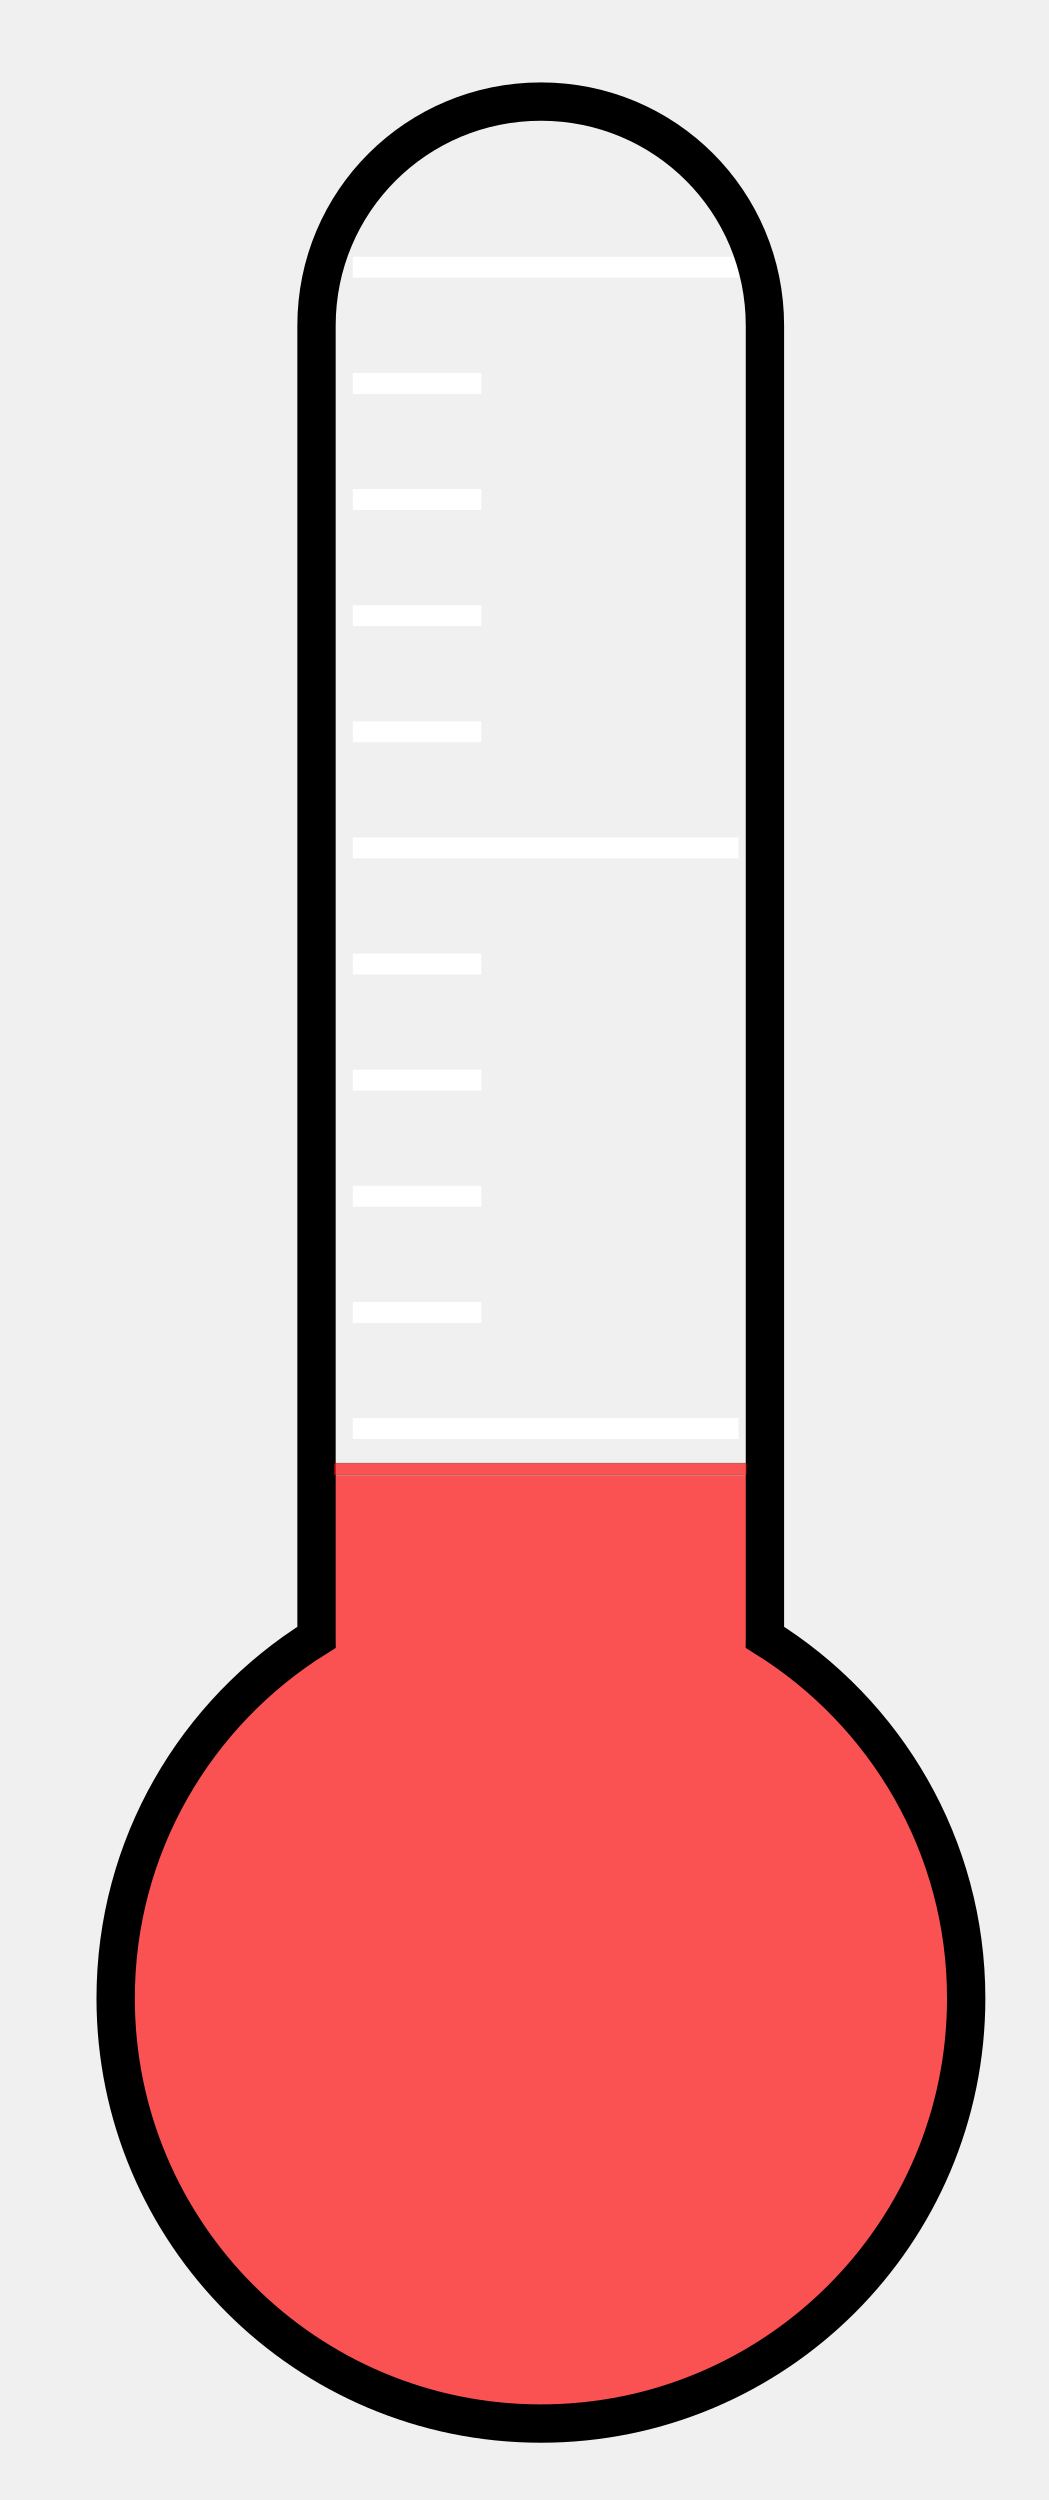
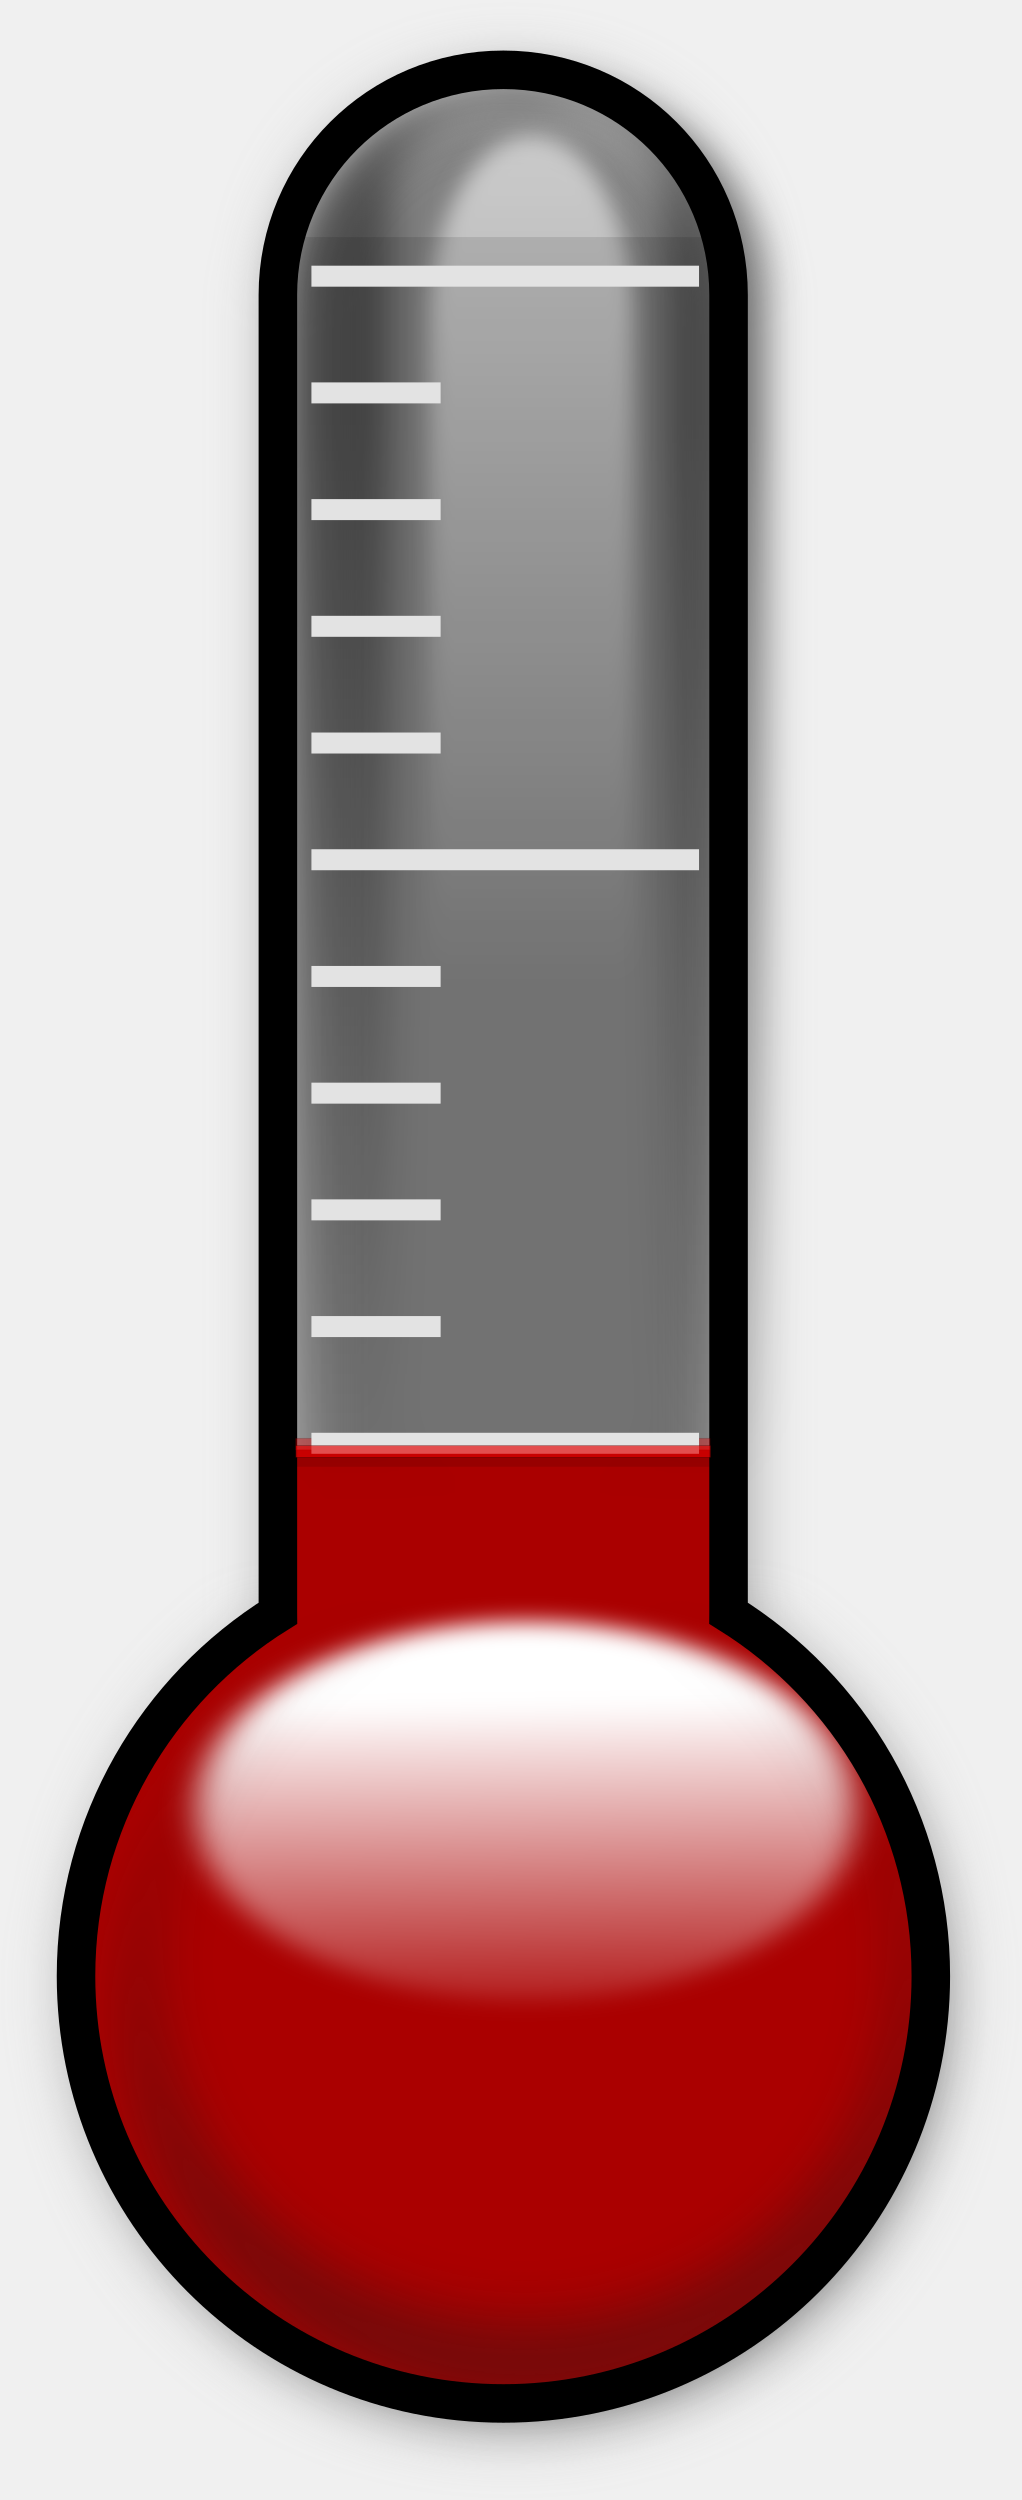
- <svg xmlns="http://www.w3.org/2000/svg" id="svg6306" height="750.421" width="314.61" version="1.1">
+ <svg xmlns="http://www.w3.org/2000/svg" id="svg6306" height="413.899" width="169.062" version="1.1">
  <defs id="defs6308">
    <clipPath id="clipPath5883" clipPathUnits="userSpaceOnUse">
-       <path id="path5885" d="m1285.12 410.268c-9.719 0-17.562 7.812-17.562 17.531v102.562c0 .032-0.0.062 0 .094-9.43 5.874-15.719 16.322-15.719 28.25 0 18.376 14.905 33.281 33.281 33.281s33.281-14.905 33.281-33.281c0-11.937-6.307-22.379-15.75-28.25 0-.032 0-.062 0-.094v-102.562c0-9.719-7.812-17.531-17.531-17.531z" stroke="#000" stroke-width="3" fill="none" />
+       <path id="path5885" d="m 1285.12,410.268 c -9.719,0 -17.562,7.812 -17.562,17.531 v 102.562 c 0,0.032 -2e-4,0.062 0,0.094 -9.43,5.874 -15.719,16.322 -15.719,28.25 0,18.376 14.905,33.281 33.281,33.281 18.376,0 33.281,-14.905 33.281,-33.281 0,-11.937 -6.307,-22.379 -15.75,-28.25 2e-4,-0.032 0,-0.062 0,-0.094 v -102.562 c 0,-9.719 -7.812,-17.531 -17.531,-17.531 z" style="fill:none;stroke:#000000;stroke-width:3" />
    </clipPath>
    <filter id="filter5845-7" color-interpolation-filters="sRGB">
      <feGaussianBlur id="feGaussianBlur5847-3" stdDeviation="1.117" />
    </filter>
    <filter id="filter5911-5" color-interpolation-filters="sRGB">
      <feGaussianBlur id="feGaussianBlur5913-6" stdDeviation="2.16" />
    </filter>
-     <filter id="filter5915-7" width="1.255" y="-.018" x="-.127" height="1.036" color-interpolation-filters="sRGB">
+     <filter id="filter5915-7" width="1.255" y="-0.018" x="-0.127" height="1.036" color-interpolation-filters="sRGB">
      <feGaussianBlur id="feGaussianBlur5917-2" stdDeviation="0.84" />
    </filter>
    <filter id="filter5825-4" color-interpolation-filters="sRGB">
      <feGaussianBlur id="feGaussianBlur5827-1" stdDeviation="1.47" />
    </filter>
-     <filter id="filter6165" width="1.383" y="-.207" x="-.192" height="1.415" color-interpolation-filters="sRGB">
+     <filter id="filter6165" width="1.383" y="-0.207" x="-0.192" height="1.415" color-interpolation-filters="sRGB">
      <feGaussianBlur id="feGaussianBlur6167" stdDeviation="1.66" />
    </filter>
    <filter id="filter6999" color-interpolation-filters="sRGB">
      <feGaussianBlur id="feGaussianBlur7001" stdDeviation="10.351" />
    </filter>
    <linearGradient id="linearGradient7035" y2="523.949" gradientUnits="userSpaceOnUse" x2="1287.64" y1="489.111" x1="1286.95">
      <stop id="stop5853-2" stop-color="#fff" offset="0" />
      <stop id="stop5855-8" stop-color="#fff" stop-opacity="0" offset="1" />
    </linearGradient>
    <linearGradient id="linearGradient7037" y2="480.371" gradientUnits="userSpaceOnUse" x2="1285.63" y1="417.895" x1="1285.63">
      <stop id="stop5921-9" stop-color="#fff" offset="0" />
      <stop id="stop5923-5" stop-color="#fff" stop-opacity="0" offset="1" />
    </linearGradient>
    <linearGradient id="linearGradient7039" y2="481.152" gradientUnits="userSpaceOnUse" x2="1282.17" y1="387.639" x1="1282.17">
      <stop id="stop5929-0" stop-opacity=".425" offset="0" />
      <stop id="stop5931-5" stop-opacity="0" offset="1" />
    </linearGradient>
    <clipPath id="clipPath5883-8" clipPathUnits="userSpaceOnUse">
-       <path id="path5885-6" d="m1285.12 410.268c-9.719 0-17.562 7.812-17.562 17.531v102.562c0 .032-0.0.062 0 .094-9.43 5.874-15.719 16.322-15.719 28.25 0 18.376 14.905 33.281 33.281 33.281s33.281-14.905 33.281-33.281c0-11.937-6.307-22.379-15.75-28.25 0-.032 0-.062 0-.094v-102.562c0-9.719-7.812-17.531-17.531-17.531z" stroke="#000" stroke-width="3" fill="none" />
+       <path id="path5885-6" d="m 1285.12,410.268 c -9.719,0 -17.562,7.812 -17.562,17.531 v 102.562 c 0,0.032 -2e-4,0.062 0,0.094 -9.43,5.874 -15.719,16.322 -15.719,28.25 0,18.376 14.905,33.281 33.281,33.281 18.376,0 33.281,-14.905 33.281,-33.281 0,-11.937 -6.307,-22.379 -15.75,-28.25 2e-4,-0.032 0,-0.062 0,-0.094 v -102.562 c 0,-9.719 -7.812,-17.531 -17.531,-17.531 z" style="fill:none;stroke:#000000;stroke-width:3" />
    </clipPath>
+     <filter id="filter6999-1" color-interpolation-filters="sRGB">
+       <feGaussianBlur id="feGaussianBlur7001-7" stdDeviation="10.351" />
+     </filter>
+     <clipPath id="clipPath5883-4" clipPathUnits="userSpaceOnUse">
+       <path style="fill:none;stroke:#000000;stroke-width:3" id="path5885-0" d="m 1285.12,410.268 c -9.719,0 -17.562,7.812 -17.562,17.531 v 102.562 c 0,0.032 -2e-4,0.062 0,0.094 -9.43,5.874 -15.719,16.322 -15.719,28.25 0,18.376 14.905,33.281 33.281,33.281 18.376,0 33.281,-14.905 33.281,-33.281 0,-11.937 -6.307,-22.379 -15.75,-28.25 2e-4,-0.032 0,-0.062 0,-0.094 v -102.562 c 0,-9.719 -7.812,-17.531 -17.531,-17.531 z" />
+     </clipPath>
+     <linearGradient id="linearGradient7035-9" y2="523.949" gradientUnits="userSpaceOnUse" x2="1287.64" y1="489.111" x1="1286.95">
+       <stop id="stop5853-2-4" stop-color="#fff" offset="0" />
+       <stop id="stop5855-8-8" stop-color="#fff" stop-opacity="0" offset="1" />
+     </linearGradient>
+     <filter id="filter5845-7-8" color-interpolation-filters="sRGB">
+       <feGaussianBlur id="feGaussianBlur5847-3-2" stdDeviation="1.117" />
+     </filter>
+     <filter id="filter5911-5-4" color-interpolation-filters="sRGB">
+       <feGaussianBlur id="feGaussianBlur5913-6-5" stdDeviation="2.16" />
+     </filter>
+     <linearGradient id="linearGradient7037-5" y2="480.371" gradientUnits="userSpaceOnUse" x2="1285.63" y1="417.895" x1="1285.63">
+       <stop id="stop5921-9-1" stop-color="#fff" offset="0" />
+       <stop id="stop5923-5-7" stop-color="#fff" stop-opacity="0" offset="1" />
+     </linearGradient>
+     <filter id="filter5915-7-1" width="1.255" y="-0.018" x="-0.127" height="1.036" color-interpolation-filters="sRGB">
+       <feGaussianBlur id="feGaussianBlur5917-2-1" stdDeviation="0.84" />
+     </filter>
+     <linearGradient id="linearGradient7039-5" y2="481.152" gradientUnits="userSpaceOnUse" x2="1282.17" y1="387.639" x1="1282.17">
+       <stop id="stop5929-0-2" stop-opacity=".425" offset="0" />
+       <stop id="stop5931-5-7" stop-opacity="0" offset="1" />
+     </linearGradient>
+     <filter id="filter5825-4-6" color-interpolation-filters="sRGB">
+       <feGaussianBlur id="feGaussianBlur5827-1-1" stdDeviation="1.47" />
+     </filter>
+     <filter id="filter6165-4" width="1.383" y="-0.207" x="-0.192" height="1.415" color-interpolation-filters="sRGB">
+       <feGaussianBlur id="feGaussianBlur6167-2" stdDeviation="1.66" />
+     </filter>
  </defs>
-   <g id="layer1" transform="translate(-260.739 -123.846)">
-     <g id="g4331" transform="translate(20)">
-       <g id="g6199" transform="matrix(3.8355,0,0,3.822606,-4528.54,-1415.729)" style="opacity:0.66;fill:#ff0000" clip-path="url(#clipPath5883)">
-         <rect id="rect6201" transform="scale(-1,-1)" height="74.819" width="78.729" y="-593.421" x="-1324.9" style="fill:#ff0000" />
+   <g id="layer1" transform="translate(-218.5815,-484.5478)">
+     <g id="g3205" transform="matrix(0.55433,0,0,0.55433,439.7006,413.3273)">
+       <g id="layer1-3" transform="translate(-673.5452,5.165473)">
+         <g id="g4331-2" transform="translate(20,0)">
+           <path style="fill:#808080;filter:url(#filter6999-1)" id="path6241-2" d="m 407.143,148.157 c -37.276,0 -67.361,29.965 -67.361,67.241 v 393.378 c 0,0.122 -7.6e-4,0.237 0,0.359 -36.169,22.529 -60.289,62.604 -60.289,108.353 0,70.483 57.167,127.65 127.65,127.65 70.483,0 127.65,-57.167 127.65,-127.65 0,-45.785 -24.192,-85.834 -60.409,-108.353 7.6e-4,-0.122 0,-0.237 0,-0.359 v -393.378 c 0,-37.276 -29.964,-67.241 -67.241,-67.241 z" />
+           <g style="fill:#aa0000" id="g6199-2" transform="matrix(3.8355,0,0,3.8355,-4526.95,-1426.56)" clip-path="url(#clipPath5883-4)">
+             <rect style="fill:#aa0000" id="rect6201-1" transform="scale(-1,-1)" height="76.455" width="80.387" y="-593.421" x="-1324.9" />
+           </g>
+           <g id="g6207" transform="matrix(3.8355,0,0,3.8355,-4516.95,-1425.13)">
+             <ellipse style="fill:url(#linearGradient7035-9);filter:url(#filter5845-7-8)" id="path6209" d="m 1309.662,500.353 c 0,10.845 -10.379,19.637 -23.182,19.637 -12.803,0 -23.182,-8.792 -23.182,-19.637 0,-10.845 10.379,-19.637 23.182,-19.637 12.803,0 23.182,8.792 23.182,19.637 z" rx="23.182" ry="19.637" transform="matrix(1.10702,0,0,0.751966,-139.164,168.497)" cy="500.353" cx="1286.48" />
+             <path style="opacity:0.389;fill:#1a1a1a;filter:url(#filter5911-5-4)" id="path6211" d="m 1280.5,476.531 c -0.473,0.068 -0.94,0.161 -1.406,0.25 0.473,-0.093 0.925,-0.179 1.406,-0.25 z m -1.406,0.25 c -14.404,2.735 -25.281,15.363 -25.281,30.562 0,17.197 13.928,31.125 31.125,31.125 17.197,0 31.125,-13.928 31.125,-31.125 0,-15.2 -10.877,-27.828 -25.281,-30.562 13.243,2.613 23.219,13.895 23.219,27.438 0,15.477 -13.012,28.031 -29.062,28.031 -16.05,0 -29.062,-12.554 -29.062,-28.031 0,-13.542 9.976,-24.824 23.219,-27.438 z m 11.687,0 c -0.466,-0.088 -0.933,-0.182 -1.406,-0.25 0.481,0.071 0.933,0.157 1.406,0.25 z" transform="translate(0,52.3622)" />
+             <rect rx="14.268" style="opacity:0.566;fill:url(#linearGradient7037-5);filter:url(#filter5915-7-1)" id="rect6213" ry="14.268" height="112.912" width="15.819" y="414.245" x="1277.54" />
+             <path style="fill:url(#linearGradient7039-5);filter:url(#filter5825-4-6)" id="path6215" d="m 1285.12,358 c -10.274,0 -18.562,8.257 -18.562,18.531 v 94.906 c 0,10.274 8.288,18.562 18.562,18.562 10.274,0 18.531,-8.288 18.531,-18.562 v -94.906 c 0.01,-10.274 -8.25,-18.531 -18.53,-18.531 z m -2.188,1.906 h 4.375 c 4.678,0 8.438,3.759 8.438,8.438 v 103.656 c 0,4.678 -3.759,8.438 -8.438,8.438 h -4.375 c -4.678,0 -8.438,-3.759 -8.438,-8.438 v -103.656 c 0,-4.678 3.759,-8.438 8.438,-8.438 z" transform="matrix(1,0,0,0.895505,0,89.4025)" />
+           </g>
+           <g id="g55-4">
+             <path style="fill:none;stroke:#000000;stroke-width:11.507" id="path6241-3" d="m 405.005,144.164 c -37.276,0 -67.361,29.965 -67.361,67.241 v 393.378 c 0,0.122 -7.7e-4,0.237 0,0.359 -36.169,22.529 -60.289,62.604 -60.289,108.353 0,70.483 57.167,127.65 127.65,127.65 70.483,0 127.65,-57.167 127.65,-127.65 0,-45.785 -24.192,-85.834 -60.409,-108.353 7.7e-4,-0.122 0,-0.237 0,-0.359 v -393.378 c 0,-37.276 -29.964,-67.241 -67.241,-67.241 z" />
+             <path style="opacity:0.383;fill:none;stroke-width:0.1" id="path4306-1" d="m 394.265,847.824 c -19.607,-2.876 -41.198,-11.082 -56.41,-21.438 -9.9,-6.74 -26.917,-23.469 -34.026,-33.451 -27.284,-38.312 -31.907,-88.617 -12.1,-131.676 9.269,-20.151 21.688,-36.005 38.411,-49.038 l 10.082,-7.857 0.011,-200.921 c 0.011,-196.513 0.074,-201.12 2.852,-210 9.713,-31.046 37,-51.222 69.276,-51.222 30.599,0 56.113,17.947 68.037,47.857 l 3.417,8.571 0.386,203.062 0.386,203.062 7.904,6.098 c 18.031,13.911 35.32,36.735 43.225,57.063 6.852,17.621 8.104,25.329 8.008,49.286 -0.082,20.601 -0.471,24.096 -3.936,35.403 -13.525,44.142 -45.147,76.692 -87.46,90.028 -19.564,6.166 -39.304,7.925 -58.064,5.173 z m 46.993,-12.787 c 56.688,-13.221 96.392,-66.837 92.84,-125.371 -0.463,-7.631 -1.914,-18.053 -3.225,-23.16 -3.192,-12.441 -11.983,-31.103 -19.832,-42.102 -7.129,-9.991 -22.94,-25.138 -31.143,-29.836 l -5.346,-3.062 -0.011,-200.095 c -0.008,-138.068 -0.493,-202.702 -1.566,-208.505 -4.295,-23.234 -22.232,-42.638 -44.817,-48.483 -29.54,-7.644 -59.352,6.546 -72.626,34.57 l -4.574,9.655 -0.381,206.068 -0.381,206.068 -6.048,3.799 c -9.691,6.088 -26.605,23.207 -33.951,34.364 -13.549,20.577 -19.954,42.261 -19.954,67.558 0,34.942 12.955,64.962 38.298,88.742 30.756,28.86 71.043,39.507 112.715,29.788 z" />
+             <rect style="opacity:0.383;fill:#ff0003;stroke:#000000;stroke-width:0.1" id="empty-2" height="3.572" width="123.929" y="552.838" x="342.882" />
+           </g>
+         </g>
+         <rect style="opacity:0.383;fill:#ff0003;stroke:#000000;stroke-width:0.986;display:none" id="full" height="350.543" width="123.043" display="none" y="205.067" x="343.503" />
      </g>
-       <g id="g39" transform="matrix(1.091061,0,0,1.02036,-249.4019,19.45223)" style="fill:#000000">
-         <g id="stupnica" style="fill:#000000;stroke:#ffffff;stroke-width:6.145" transform="translate(195.6128,-27.54449)">
-           <path id="path6217" d="M 350.681,208.483 H 456.787" style="fill:#000000" />
-           <path id="path6219" d="M 350.681,550.099 H 456.787" style="fill:#000000" />
-           <path id="path6221" d="M 350.681,379.291 H 456.787" style="fill:#000000" />
-           <path id="path6223" d="m 350.681,345.129 h 35.369" style="fill:#000000" />
-           <path id="path6225" d="m 350.681,310.967 h 35.369" style="fill:#000000" />
-           <path id="path6227" d="m 350.681,276.806 h 35.369" style="fill:#000000" />
-           <path id="path6229" d="m 350.681,242.644 h 35.369" style="fill:#000000" />
-           <path id="path6231" d="m 350.681,413.452 h 35.369" style="fill:#000000" />
-           <path id="path6233" d="m 350.681,447.614 h 35.369" style="fill:#000000" />
-           <path id="path6235" d="m 350.681,481.775 h 35.369" style="fill:#000000" />
-           <path id="path6237" d="m 350.681,515.937 h 35.369" style="fill:#000000" />
+       <g transform="translate(-295.1999,50.80185)" id="g3188">
+         <g style="fill:#000000" transform="matrix(1.091061,0,0,1.02036,-606.7248,-24.45592)" id="g39">
+           <g transform="translate(195.6128,-27.54449)" style="fill:#000000;stroke:#ffffff;stroke-width:6.145" id="stupnica">
+             <path style="fill:#000000" d="M 350.681,208.483 H 456.787" id="path6217" />
+             <path style="fill:#000000" d="M 350.681,550.099 H 456.787" id="path6219" />
+             <path style="fill:#000000" d="M 350.681,379.291 H 456.787" id="path6221" />
+             <path style="fill:#000000" d="m 350.681,345.129 h 35.369" id="path6223" />
+             <path style="fill:#000000" d="m 350.681,310.967 h 35.369" id="path6225" />
+             <path style="fill:#000000" d="m 350.681,276.806 h 35.369" id="path6227" />
+             <path style="fill:#000000" d="m 350.681,242.644 h 35.369" id="path6229" />
+             <path style="fill:#000000" d="m 350.681,413.452 h 35.369" id="path6231" />
+             <path style="fill:#000000" d="m 350.681,447.614 h 35.369" id="path6233" />
+             <path style="fill:#000000" d="m 350.681,481.775 h 35.369" id="path6235" />
+             <path style="fill:#000000" d="m 350.681,515.937 h 35.369" id="path6237" />
+           </g>
        </g>
+         <rect id="empty" height="3.572" width="123.929" y="509.397" x="-15.369" style="opacity:0.66;fill:#ff0000;stroke:#000000;stroke-width:0.1" />
+         <rect y="148.487" x="-15.098" height="367.261" width="124.01" id="plny" style="opacity:0.11" />
      </g>
-       <g id="g55" transform="translate(-1.899376,10.17621)">
-         <path id="path6241" d="m 405.005,144.164 c -37.276,0 -67.361,29.965 -67.361,67.241 v 393.378 c 0,0.122 -7.7e-4,0.237 0,0.359 -36.169,22.529 -60.289,62.604 -60.289,108.353 0,70.483 57.167,127.65 127.65,127.65 70.483,0 127.65,-57.167 127.65,-127.65 0,-45.785 -24.192,-85.834 -60.409,-108.353 7.7e-4,-0.122 0,-0.237 0,-0.359 v -393.378 c 0,-37.276 -29.964,-67.241 -67.241,-67.241 z" style="fill:none;stroke:#000000;stroke-width:11.507" />
-         <path id="path4306" d="m 394.265,847.824 c -19.607,-2.876 -41.198,-11.082 -56.41,-21.438 -9.9,-6.74 -26.917,-23.469 -34.026,-33.451 -27.284,-38.312 -31.907,-88.617 -12.1,-131.676 9.269,-20.151 21.688,-36.005 38.411,-49.038 l 10.082,-7.857 0.011,-200.921 c 0.011,-196.513 0.074,-201.12 2.852,-210 9.713,-31.046 37,-51.222 69.276,-51.222 30.599,0 56.113,17.947 68.037,47.857 l 3.417,8.571 0.386,203.062 0.386,203.062 7.904,6.098 c 18.031,13.911 35.32,36.735 43.225,57.063 6.852,17.621 8.104,25.329 8.008,49.286 -0.082,20.601 -0.471,24.096 -3.936,35.403 -13.525,44.142 -45.147,76.692 -87.46,90.028 -19.564,6.166 -39.304,7.925 -58.064,5.173 z m 46.993,-12.787 c 56.688,-13.221 96.392,-66.837 92.84,-125.371 -0.463,-7.631 -1.914,-18.053 -3.225,-23.16 -3.192,-12.441 -11.983,-31.103 -19.832,-42.102 -7.129,-9.991 -22.94,-25.138 -31.143,-29.836 l -5.346,-3.062 -0.011,-200.095 c -0.008,-138.068 -0.493,-202.702 -1.566,-208.505 -4.295,-23.234 -22.232,-42.638 -44.817,-48.483 -29.54,-7.644 -59.352,6.546 -72.626,34.57 l -4.574,9.655 -0.381,206.068 -0.381,206.068 -6.048,3.799 c -9.691,6.088 -26.605,23.207 -33.951,34.364 -13.549,20.577 -19.954,42.261 -19.954,67.558 0,34.942 12.955,64.962 38.298,88.742 30.756,28.86 71.043,39.507 112.715,29.788 z" style="opacity:0.383;fill:none;stroke-width:0.1" />
-         <rect id="empty" height="3.572" width="123.929" y="552.838" x="342.882" style="opacity:0.66;fill:#ff0000;stroke:#000000;stroke-width:0.1" />
-       </g>
-       <rect style="opacity:0" id="plny" width="124.01" height="367.261" x="341.681" y="195.141" />
    </g>
  </g>
</svg>
